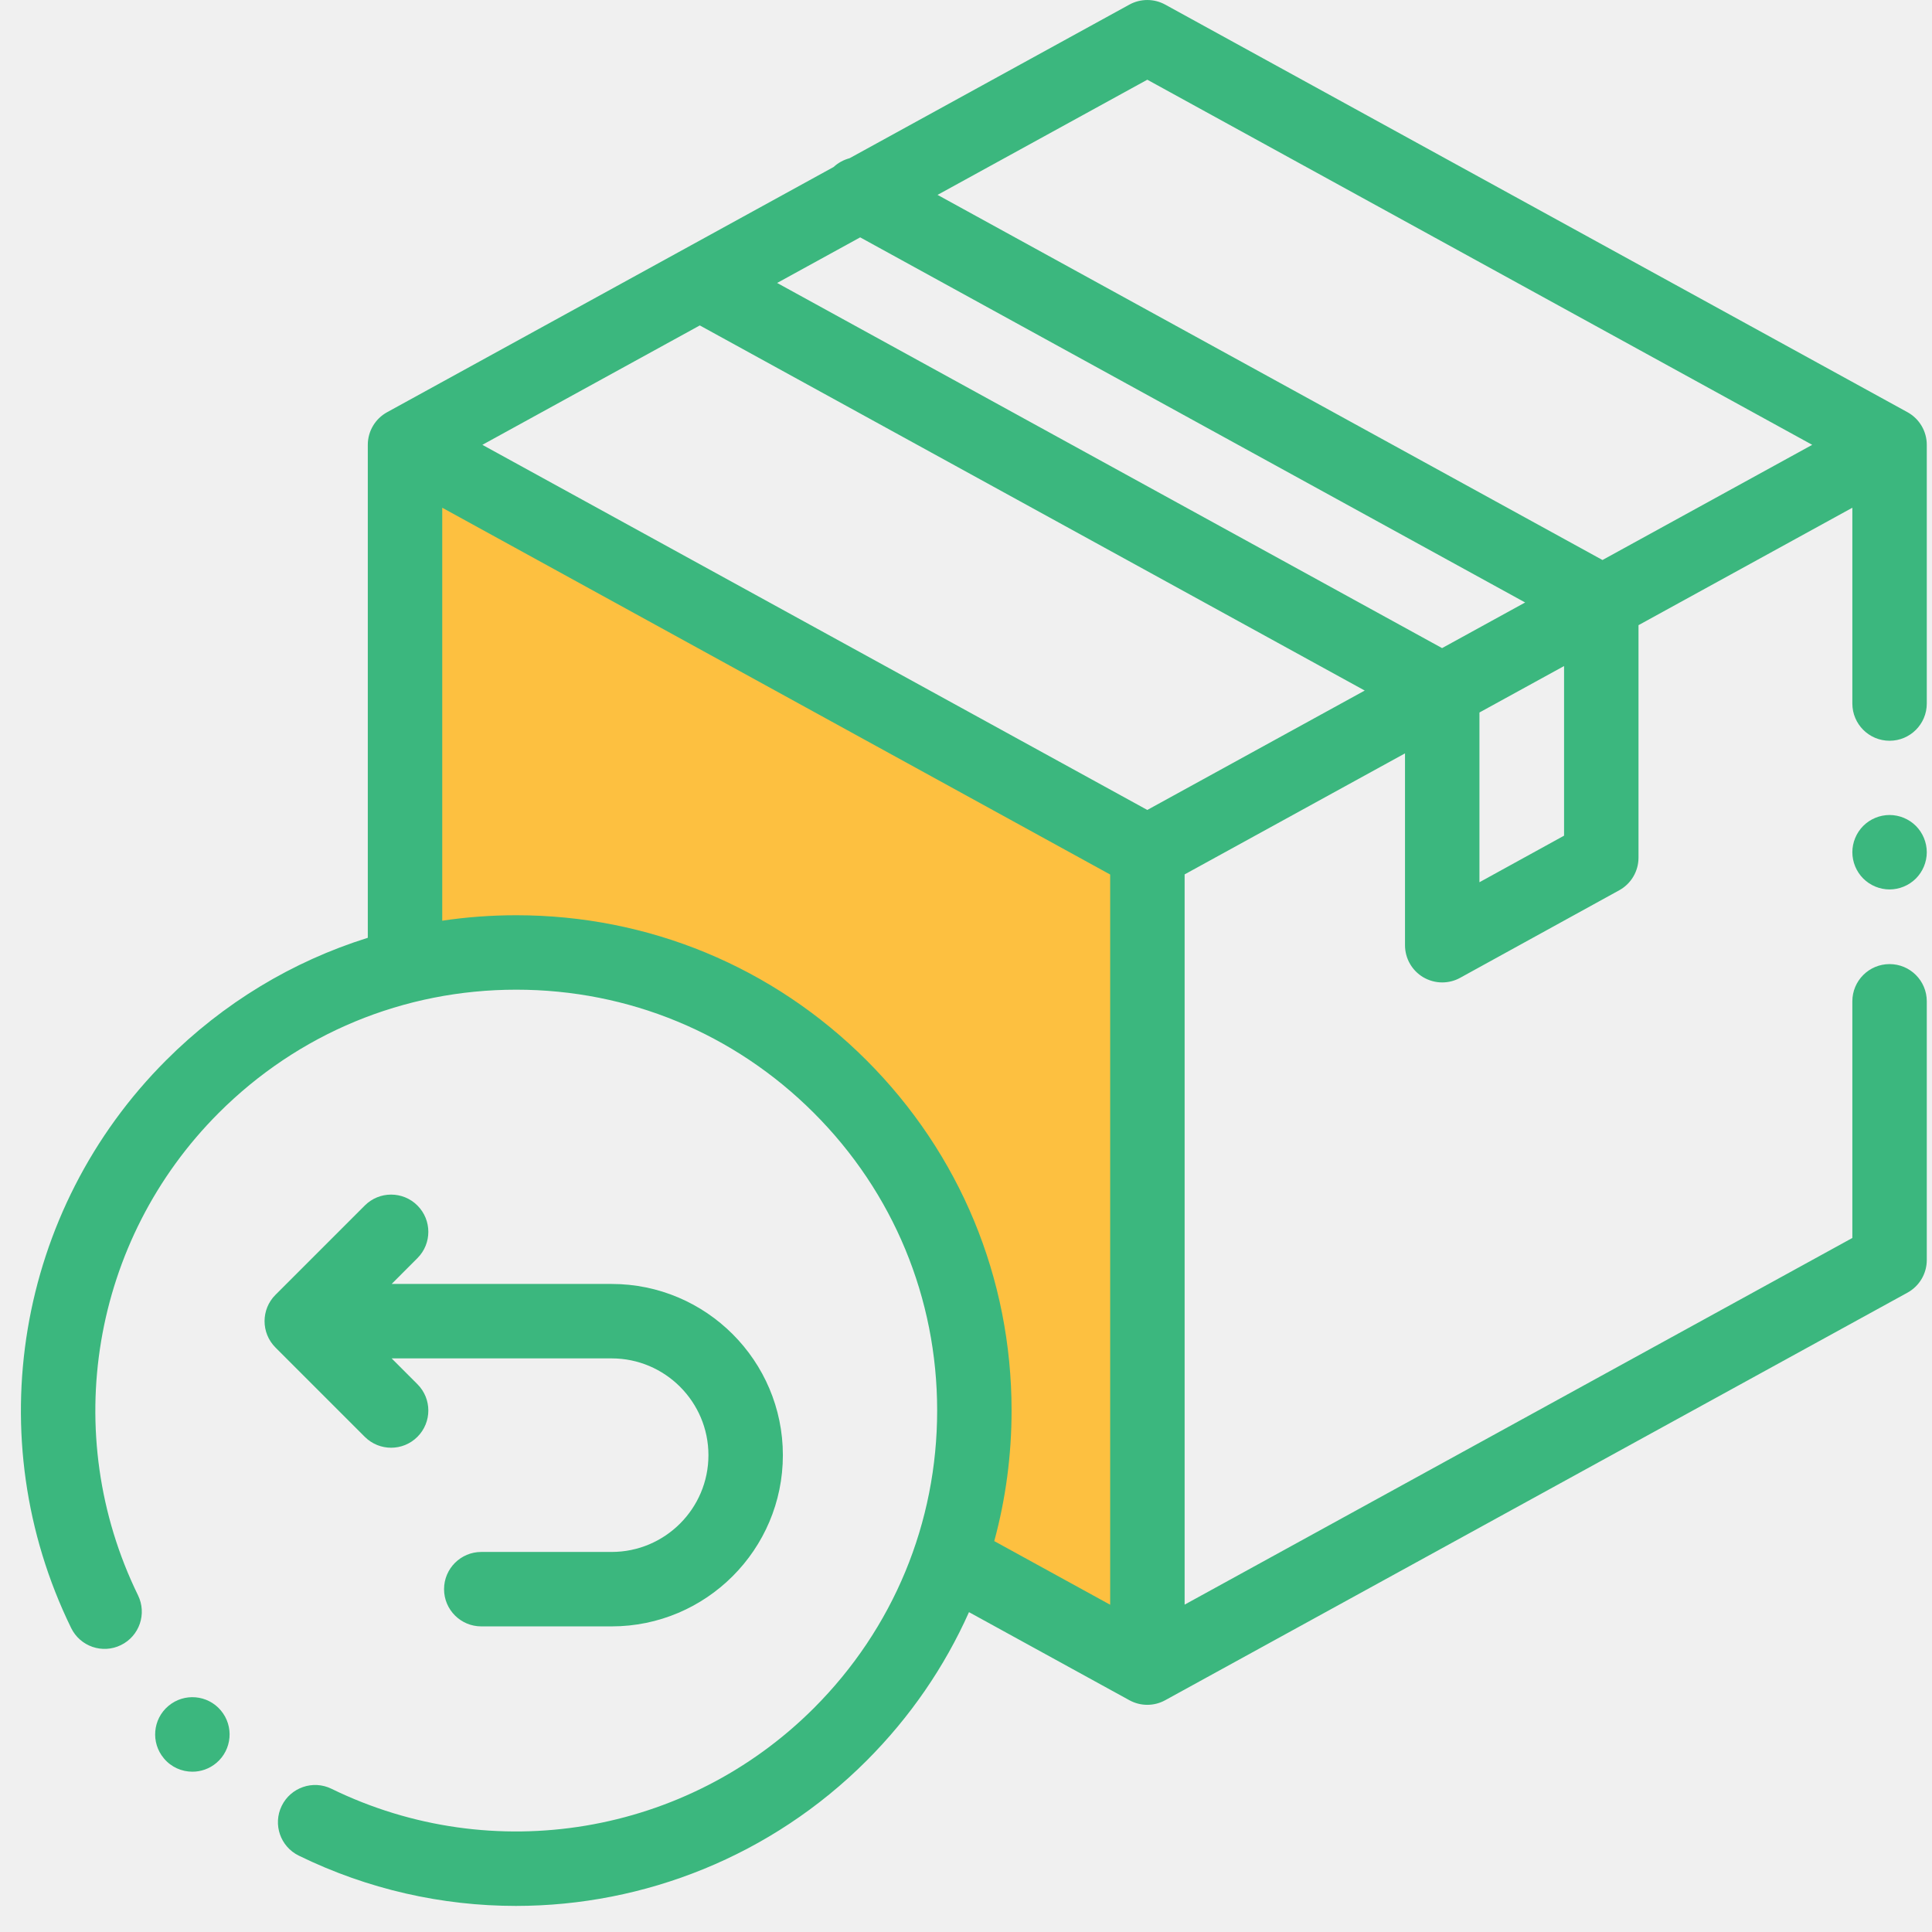
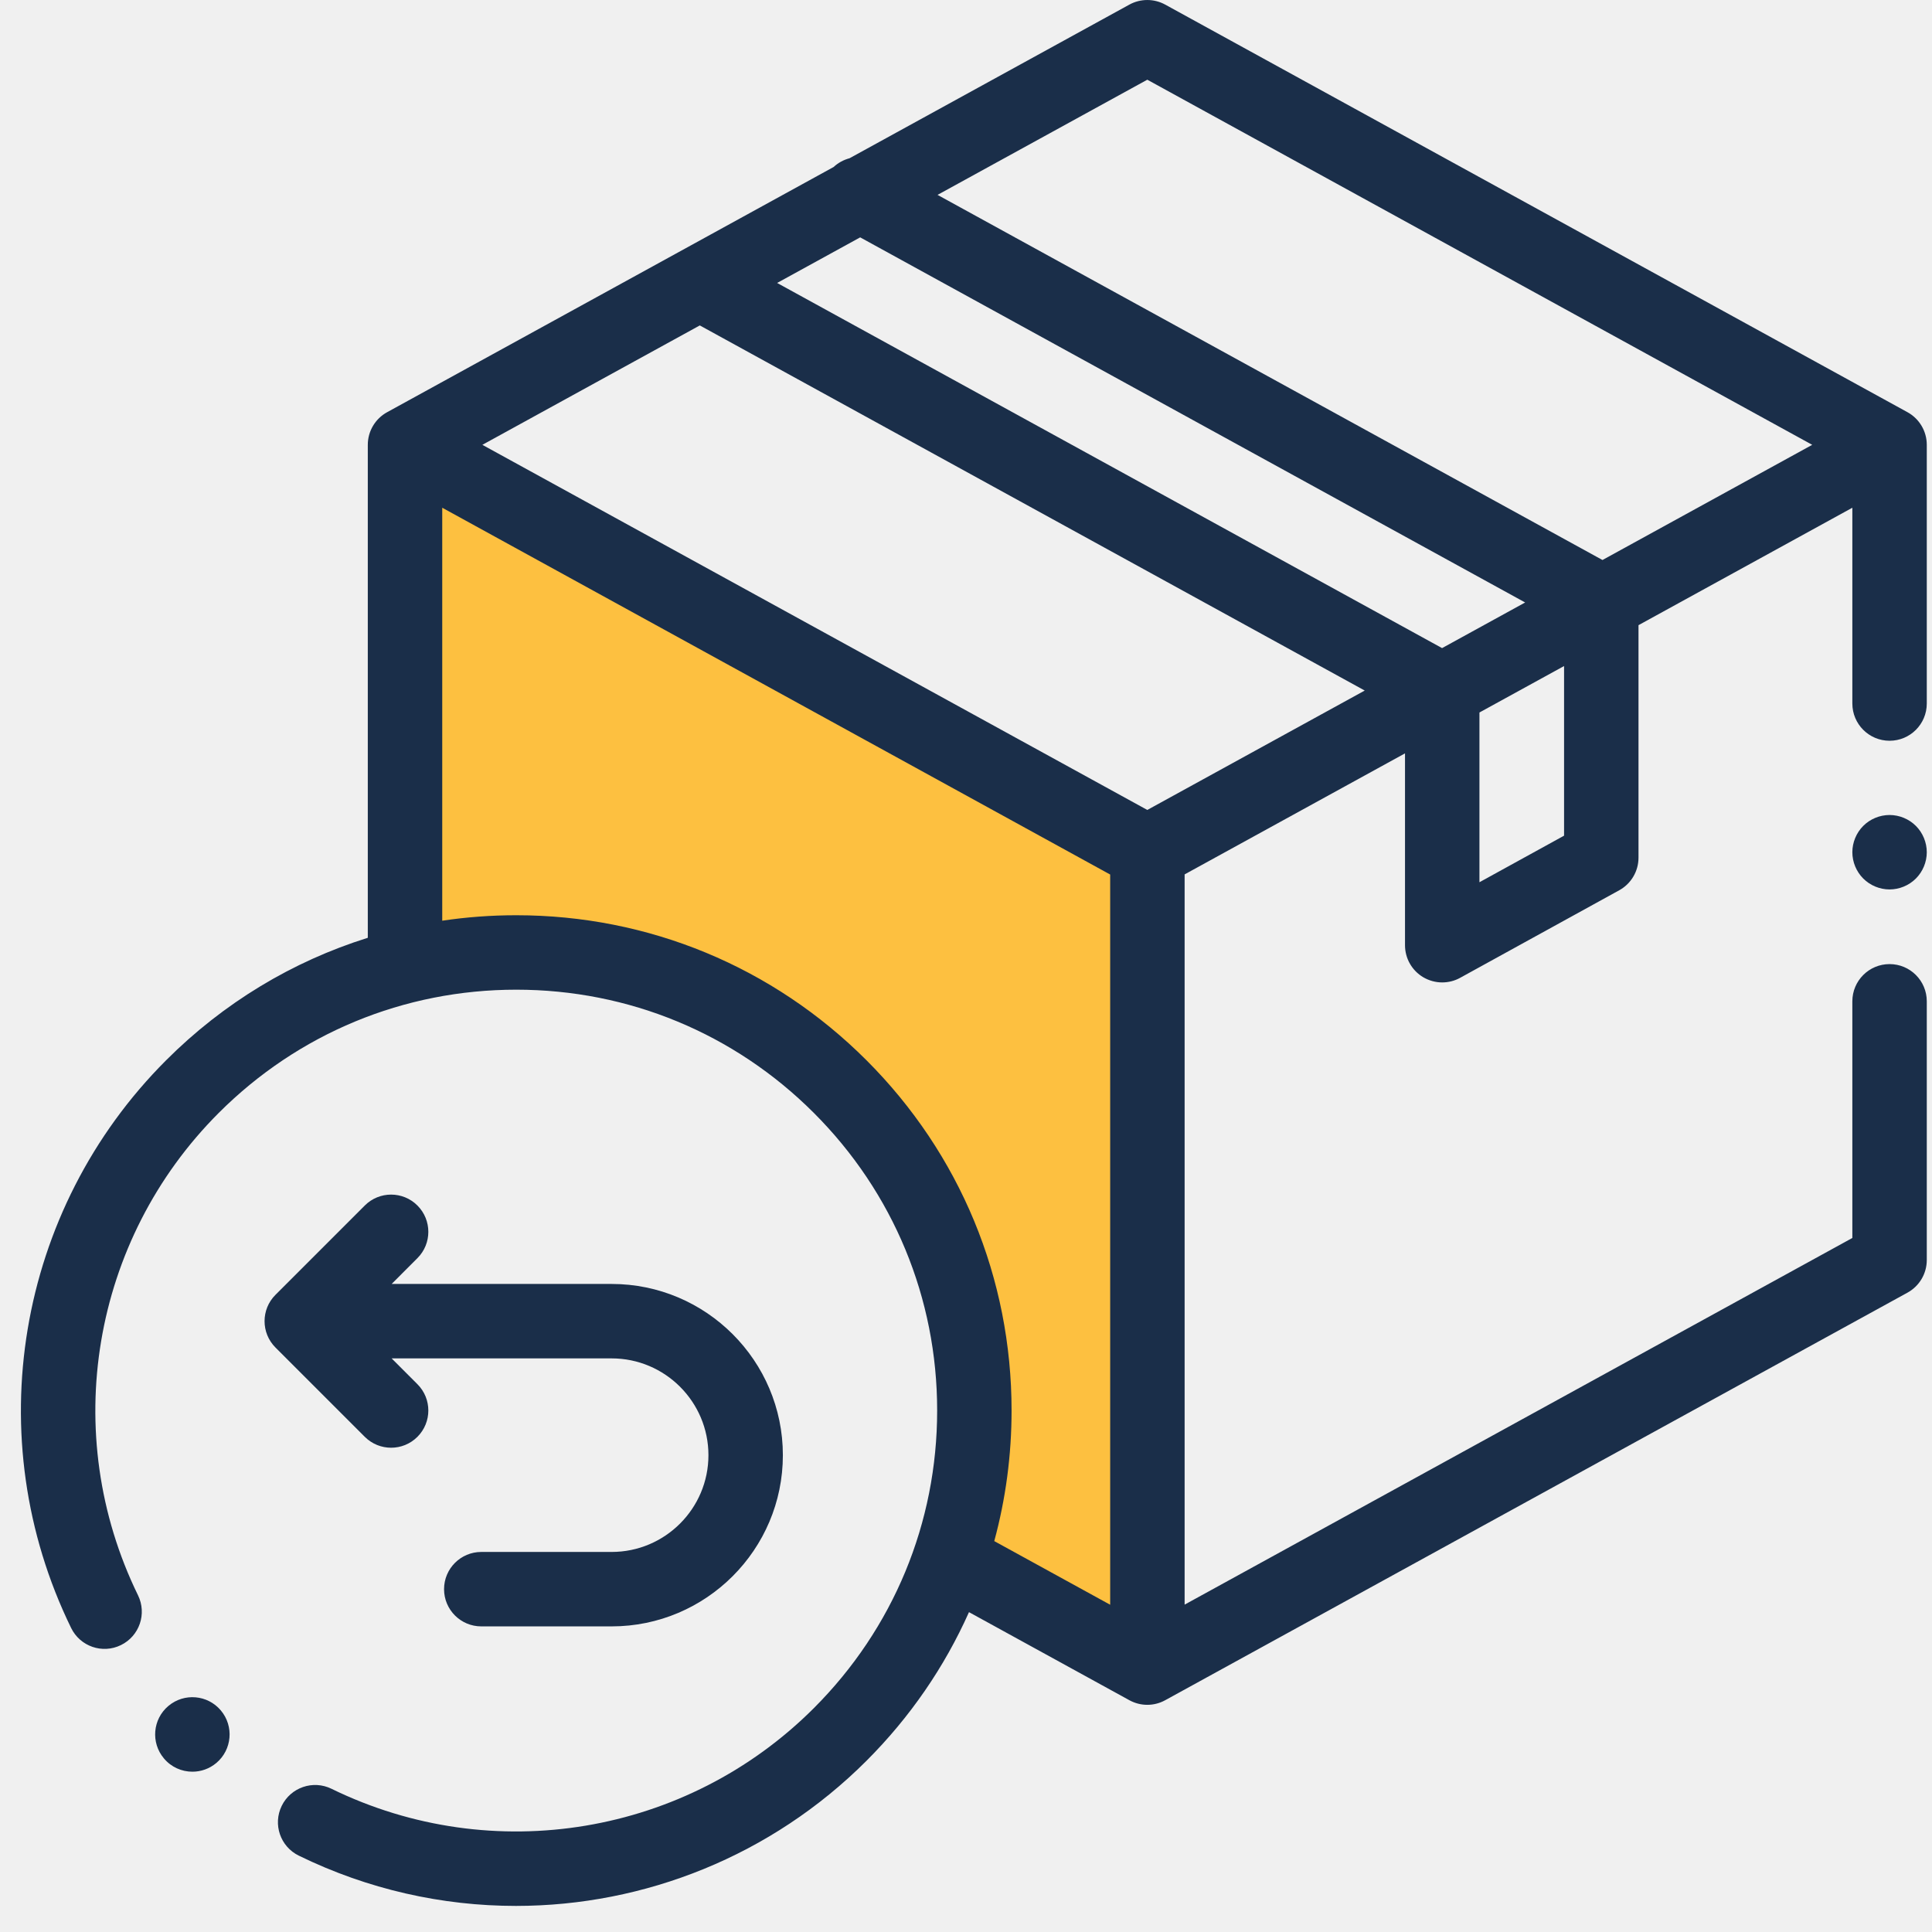
<svg xmlns="http://www.w3.org/2000/svg" width="70" height="70" viewBox="0 0 70 70" fill="none">
  <g clip-path="url(#clip0)">
    <path d="M14.5 16.5V35C18 33.833 26.6 33.6 33 42C34.5 45.167 36.9 52.5 34.5 56.5L41.5 60.5V30.5L14.5 16.5Z" fill="#FDC040" />
-     <path d="M69.112 14.935L42.218 0.167C41.813 -0.055 41.324 -0.055 40.919 0.167L30.782 5.733C30.569 5.79 30.369 5.897 30.203 6.051L14.026 14.935C13.594 15.172 13.326 15.625 13.326 16.117V33.978C10.597 34.832 8.096 36.337 6.017 38.417C0.597 43.837 -0.785 52.103 2.578 58.986C2.905 59.655 3.712 59.933 4.381 59.605C5.051 59.278 5.328 58.471 5.001 57.801C2.144 51.953 3.318 44.93 7.924 40.324C10.804 37.444 14.633 35.858 18.706 35.858C22.779 35.858 26.608 37.444 29.488 40.324C32.368 43.204 33.955 47.033 33.955 51.106C33.955 55.179 32.368 59.008 29.488 61.888C24.882 66.494 17.859 67.668 12.011 64.811C11.341 64.483 10.534 64.761 10.207 65.43C9.88 66.1 10.157 66.907 10.827 67.234C13.334 68.46 16.024 69.055 18.695 69.055C23.354 69.054 27.95 67.241 31.396 63.795C32.976 62.215 34.224 60.392 35.108 58.411L40.919 61.602C41.122 61.713 41.345 61.769 41.569 61.769C41.792 61.769 42.016 61.713 42.218 61.602L69.112 46.835C69.543 46.598 69.811 46.145 69.811 45.653V36.279C69.811 35.535 69.208 34.931 68.463 34.931C67.718 34.931 67.114 35.535 67.114 36.279V44.854L42.921 58.139V31.681L50.906 27.296V34.246C50.906 34.724 51.157 35.165 51.568 35.408C51.78 35.532 52.017 35.595 52.254 35.595C52.478 35.595 52.702 35.54 52.904 35.428L58.668 32.256C59.099 32.019 59.366 31.566 59.366 31.075V22.651L67.114 18.396V25.49C67.114 26.235 67.718 26.839 68.463 26.839C69.208 26.839 69.811 26.235 69.811 25.49V16.117C69.811 15.625 69.543 15.172 69.112 14.935ZM41.569 2.888L65.66 16.117L58.061 20.29L33.969 7.061L41.569 2.888ZM41.569 29.346L17.477 16.117L25.355 11.791L49.447 25.02L41.569 29.346ZM52.249 23.482L28.157 10.252L31.166 8.6L55.259 21.829L52.249 23.482ZM31.396 38.417C28.006 35.027 23.499 33.161 18.706 33.161C17.799 33.161 16.904 33.227 16.023 33.359V18.396L40.224 31.686V58.143L36.024 55.837C36.438 54.314 36.651 52.726 36.651 51.106C36.651 46.313 34.785 41.806 31.396 38.417ZM56.669 30.278L53.603 31.965V25.815L56.669 24.132V30.278Z" fill="#3BB77E" />
-     <path d="M68.462 29.529C68.108 29.529 67.759 29.673 67.509 29.924C67.258 30.175 67.114 30.523 67.114 30.878C67.114 31.232 67.258 31.58 67.509 31.831C67.759 32.082 68.108 32.226 68.462 32.226C68.817 32.226 69.165 32.082 69.416 31.831C69.667 31.58 69.811 31.232 69.811 30.878C69.811 30.523 69.667 30.175 69.416 29.924C69.165 29.673 68.817 29.529 68.462 29.529Z" fill="#3BB77E" />
-     <path d="M14.171 52.454C14.516 52.454 14.861 52.322 15.124 52.059C15.651 51.532 15.651 50.678 15.124 50.152L14.19 49.217H22.161C24.095 49.217 25.668 50.79 25.668 52.724C25.668 54.657 24.095 56.23 22.161 56.23H17.438C16.693 56.23 16.089 56.834 16.089 57.579C16.089 58.323 16.693 58.927 17.438 58.927H22.161C25.582 58.927 28.365 56.144 28.365 52.724C28.365 49.303 25.582 46.52 22.161 46.52H14.19L15.124 45.585C15.651 45.059 15.651 44.205 15.124 43.678C14.598 43.151 13.744 43.151 13.217 43.678L9.98 46.915C9.454 47.441 9.454 48.295 9.98 48.822L13.217 52.059C13.48 52.322 13.826 52.454 14.171 52.454Z" fill="#3BB77E" />
-     <path d="M6.971 64.192C6.587 64.192 6.206 64.029 5.94 63.712L5.938 63.709C5.458 63.139 5.532 62.288 6.102 61.809C6.672 61.329 7.523 61.403 8.002 61.973C8.481 62.543 8.409 63.395 7.839 63.875C7.586 64.088 7.278 64.192 6.971 64.192Z" fill="#3BB77E" />
+     <path d="M69.112 14.935L42.218 0.167C41.813 -0.055 41.324 -0.055 40.919 0.167L30.782 5.733C30.569 5.79 30.369 5.897 30.203 6.051L14.026 14.935C13.594 15.172 13.326 15.625 13.326 16.117V33.978C10.597 34.832 8.096 36.337 6.017 38.417C0.597 43.837 -0.785 52.103 2.578 58.986C2.905 59.655 3.712 59.933 4.381 59.605C5.051 59.278 5.328 58.471 5.001 57.801C2.144 51.953 3.318 44.93 7.924 40.324C10.804 37.444 14.633 35.858 18.706 35.858C22.779 35.858 26.608 37.444 29.488 40.324C32.368 43.204 33.955 47.033 33.955 51.106C33.955 55.179 32.368 59.008 29.488 61.888C24.882 66.494 17.859 67.668 12.011 64.811C11.341 64.483 10.534 64.761 10.207 65.43C9.88 66.1 10.157 66.907 10.827 67.234C13.334 68.46 16.024 69.055 18.695 69.055C23.354 69.054 27.95 67.241 31.396 63.795C32.976 62.215 34.224 60.392 35.108 58.411L40.919 61.602C41.122 61.713 41.345 61.769 41.569 61.769C41.792 61.769 42.016 61.713 42.218 61.602L69.112 46.835C69.543 46.598 69.811 46.145 69.811 45.653V36.279C69.811 35.535 69.208 34.931 68.463 34.931C67.718 34.931 67.114 35.535 67.114 36.279V44.854L42.921 58.139V31.681L50.906 27.296V34.246C50.906 34.724 51.157 35.165 51.568 35.408C51.78 35.532 52.017 35.595 52.254 35.595C52.478 35.595 52.702 35.54 52.904 35.428L58.668 32.256C59.099 32.019 59.366 31.566 59.366 31.075V22.651L67.114 18.396V25.49C67.114 26.235 67.718 26.839 68.463 26.839C69.208 26.839 69.811 26.235 69.811 25.49V16.117C69.811 15.625 69.543 15.172 69.112 14.935ZM41.569 2.888L65.66 16.117L58.061 20.29L33.969 7.061L41.569 2.888ZM41.569 29.346L17.477 16.117L25.355 11.791L49.447 25.02L41.569 29.346ZM52.249 23.482L28.157 10.252L31.166 8.6L55.259 21.829L52.249 23.482ZM31.396 38.417C28.006 35.027 23.499 33.161 18.706 33.161C17.799 33.161 16.904 33.227 16.023 33.359V18.396L40.224 31.686V58.143L36.024 55.837C36.438 54.314 36.651 52.726 36.651 51.106C36.651 46.313 34.785 41.806 31.396 38.417ZM56.669 30.278L53.603 31.965V25.815L56.669 24.132V30.278Z" fill="#1a2e49" />
+     <path d="M68.462 29.529C68.108 29.529 67.759 29.673 67.509 29.924C67.258 30.175 67.114 30.523 67.114 30.878C67.114 31.232 67.258 31.58 67.509 31.831C67.759 32.082 68.108 32.226 68.462 32.226C68.817 32.226 69.165 32.082 69.416 31.831C69.667 31.58 69.811 31.232 69.811 30.878C69.811 30.523 69.667 30.175 69.416 29.924C69.165 29.673 68.817 29.529 68.462 29.529Z" fill="#1a2e49" />
+     <path d="M14.171 52.454C14.516 52.454 14.861 52.322 15.124 52.059C15.651 51.532 15.651 50.678 15.124 50.152L14.19 49.217H22.161C24.095 49.217 25.668 50.79 25.668 52.724C25.668 54.657 24.095 56.23 22.161 56.23H17.438C16.693 56.23 16.089 56.834 16.089 57.579C16.089 58.323 16.693 58.927 17.438 58.927H22.161C25.582 58.927 28.365 56.144 28.365 52.724C28.365 49.303 25.582 46.52 22.161 46.52H14.19L15.124 45.585C15.651 45.059 15.651 44.205 15.124 43.678C14.598 43.151 13.744 43.151 13.217 43.678L9.98 46.915C9.454 47.441 9.454 48.295 9.98 48.822L13.217 52.059C13.48 52.322 13.826 52.454 14.171 52.454Z" fill="#1a2e49" />
+     <path d="M6.971 64.192C6.587 64.192 6.206 64.029 5.94 63.712L5.938 63.709C5.458 63.139 5.532 62.288 6.102 61.809C6.672 61.329 7.523 61.403 8.002 61.973C8.481 62.543 8.409 63.395 7.839 63.875C7.586 64.088 7.278 64.192 6.971 64.192Z" fill="#1a2e49" />
  </g>
  <defs>
    <clipPath id="clip0">
      <rect width="69.054" height="69.054" fill="white" transform="translate(0.756836)" />
    </clipPath>
  </defs>
</svg>
